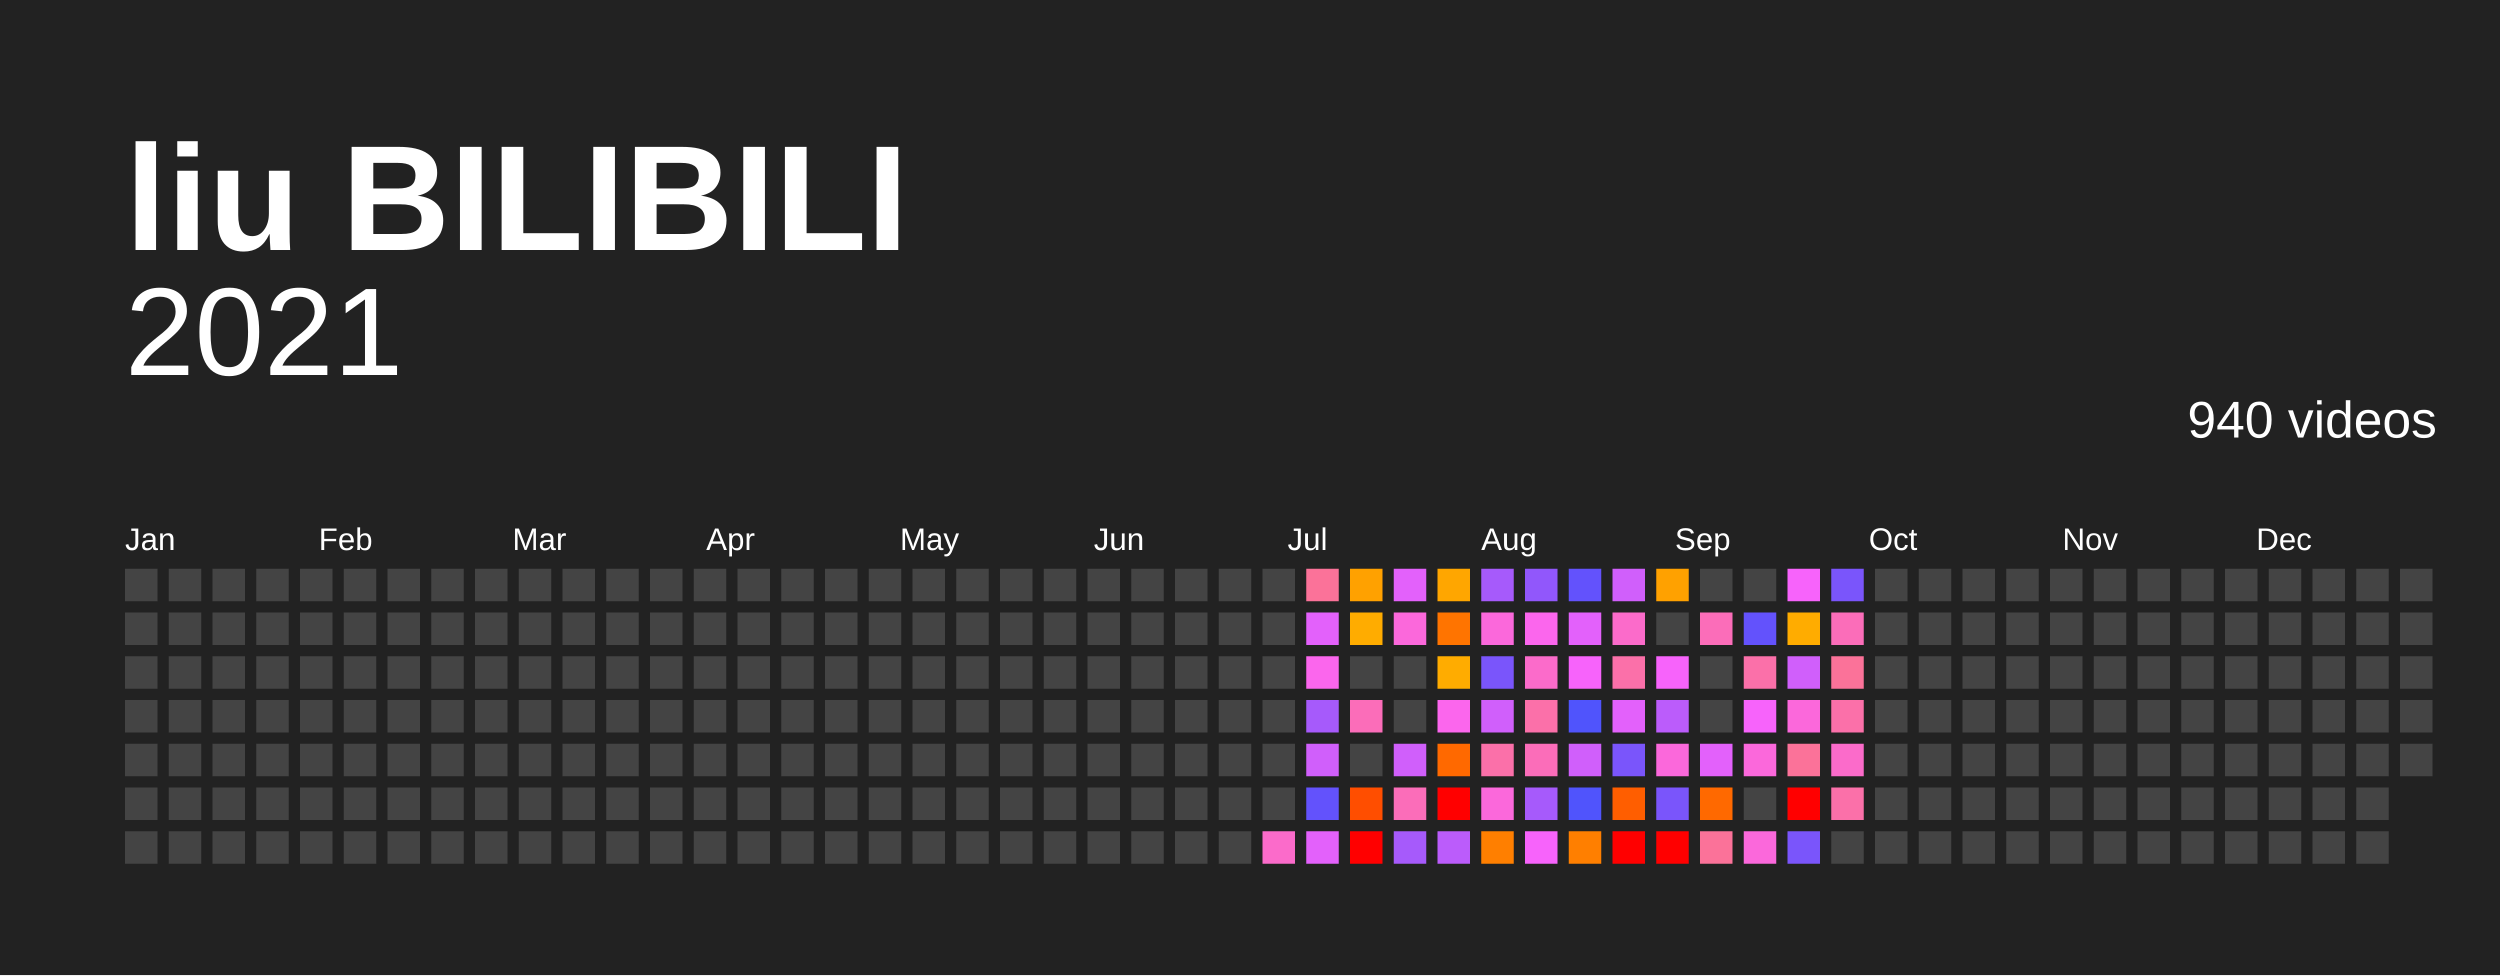
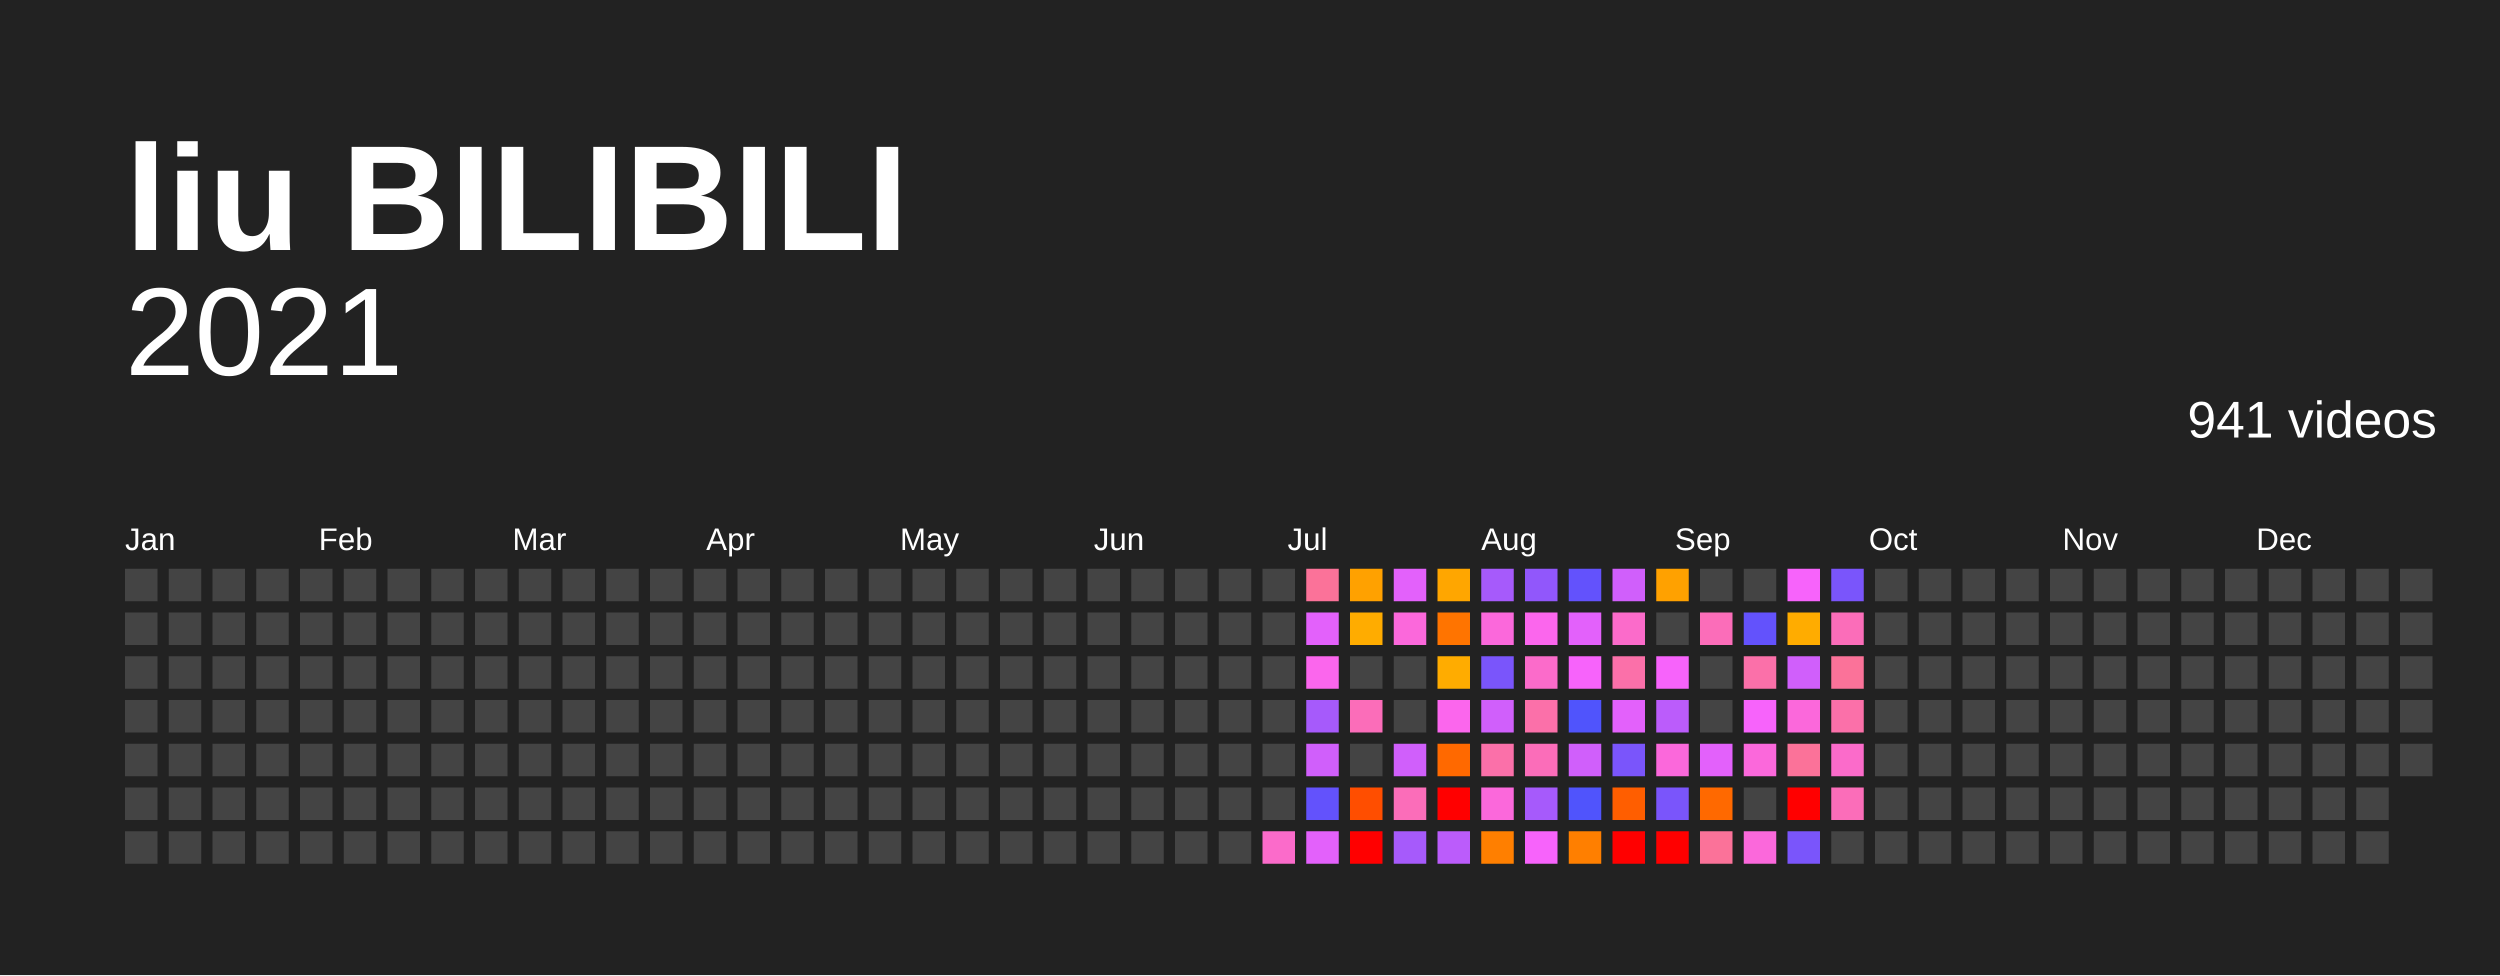
<svg xmlns="http://www.w3.org/2000/svg" baseProfile="full" height="78mm" version="1.1" viewBox="0,0,200,78" width="200mm">
  <defs />
  <rect fill="#222222" height="78" width="200" x="0" y="0" />
  <text fill="#FFFFFF" style="font-size:12px; font-family:Arial; font-weight:bold;" x="10" y="20">liu BILIBILI</text>
  <text alignment-baseline="hanging" fill="#FFFFFF" style="font-size:10.0px; font-family:Arial;" x="10" y="30">2021</text>
-   <text alignment-baseline="hanging" fill="#FFFFFF" style="font-size:4.125px; font-family:Arial;" x="175" y="35">940 videos</text>
+   <text alignment-baseline="hanging" fill="#FFFFFF" style="font-size:4.125px; font-family:Arial;" x="175" y="35">941 videos</text>
  <text fill="#FFFFFF" style="font-size:2.5px; font-family:Arial" x="10.0" y="44">Jan</text>
  <text fill="#FFFFFF" style="font-size:2.5px; font-family:Arial" x="25.5" y="44">Feb</text>
  <text fill="#FFFFFF" style="font-size:2.5px; font-family:Arial" x="41.0" y="44">Mar</text>
  <text fill="#FFFFFF" style="font-size:2.5px; font-family:Arial" x="56.5" y="44">Apr</text>
  <text fill="#FFFFFF" style="font-size:2.5px; font-family:Arial" x="72.0" y="44">May</text>
  <text fill="#FFFFFF" style="font-size:2.5px; font-family:Arial" x="87.5" y="44">Jun</text>
  <text fill="#FFFFFF" style="font-size:2.5px; font-family:Arial" x="103.0" y="44">Jul</text>
  <text fill="#FFFFFF" style="font-size:2.5px; font-family:Arial" x="118.5" y="44">Aug</text>
  <text fill="#FFFFFF" style="font-size:2.5px; font-family:Arial" x="134.0" y="44">Sep</text>
  <text fill="#FFFFFF" style="font-size:2.5px; font-family:Arial" x="149.5" y="44">Oct</text>
  <text fill="#FFFFFF" style="font-size:2.5px; font-family:Arial" x="165.0" y="44">Nov</text>
  <text fill="#FFFFFF" style="font-size:2.5px; font-family:Arial" x="180.5" y="44">Dec</text>
  <rect fill="#444444" height="2.6" width="2.6" x="10.0" y="45.5" />
  <rect fill="#444444" height="2.6" width="2.6" x="10.0" y="49.0" />
  <rect fill="#444444" height="2.6" width="2.6" x="10.0" y="52.5" />
  <rect fill="#444444" height="2.6" width="2.6" x="10.0" y="56.0" />
  <rect fill="#444444" height="2.6" width="2.6" x="10.0" y="59.5" />
  <rect fill="#444444" height="2.6" width="2.6" x="10.0" y="63.0" />
  <rect fill="#444444" height="2.6" width="2.6" x="10.0" y="66.5" />
  <rect fill="#444444" height="2.6" width="2.6" x="13.5" y="45.5" />
  <rect fill="#444444" height="2.6" width="2.6" x="13.5" y="49.0" />
  <rect fill="#444444" height="2.6" width="2.6" x="13.5" y="52.5" />
  <rect fill="#444444" height="2.6" width="2.6" x="13.5" y="56.0" />
  <rect fill="#444444" height="2.6" width="2.6" x="13.5" y="59.5" />
  <rect fill="#444444" height="2.6" width="2.6" x="13.5" y="63.0" />
  <rect fill="#444444" height="2.6" width="2.6" x="13.5" y="66.5" />
  <rect fill="#444444" height="2.6" width="2.6" x="17.0" y="45.5" />
  <rect fill="#444444" height="2.6" width="2.6" x="17.0" y="49.0" />
  <rect fill="#444444" height="2.6" width="2.6" x="17.0" y="52.5" />
  <rect fill="#444444" height="2.6" width="2.6" x="17.0" y="56.0" />
  <rect fill="#444444" height="2.6" width="2.6" x="17.0" y="59.5" />
  <rect fill="#444444" height="2.6" width="2.6" x="17.0" y="63.0" />
  <rect fill="#444444" height="2.6" width="2.6" x="17.0" y="66.5" />
  <rect fill="#444444" height="2.6" width="2.6" x="20.5" y="45.5" />
  <rect fill="#444444" height="2.6" width="2.6" x="20.5" y="49.0" />
  <rect fill="#444444" height="2.6" width="2.6" x="20.5" y="52.5" />
  <rect fill="#444444" height="2.6" width="2.6" x="20.5" y="56.0" />
  <rect fill="#444444" height="2.6" width="2.6" x="20.5" y="59.5" />
  <rect fill="#444444" height="2.6" width="2.6" x="20.5" y="63.0" />
  <rect fill="#444444" height="2.6" width="2.6" x="20.5" y="66.5" />
  <rect fill="#444444" height="2.6" width="2.6" x="24.0" y="45.5" />
  <rect fill="#444444" height="2.6" width="2.6" x="24.0" y="49.0" />
  <rect fill="#444444" height="2.6" width="2.6" x="24.0" y="52.5" />
  <rect fill="#444444" height="2.6" width="2.6" x="24.0" y="56.0" />
  <rect fill="#444444" height="2.6" width="2.6" x="24.0" y="59.5" />
  <rect fill="#444444" height="2.6" width="2.6" x="24.0" y="63.0" />
  <rect fill="#444444" height="2.6" width="2.6" x="24.0" y="66.5" />
  <rect fill="#444444" height="2.6" width="2.6" x="27.5" y="45.5" />
  <rect fill="#444444" height="2.6" width="2.6" x="27.5" y="49.0" />
  <rect fill="#444444" height="2.6" width="2.6" x="27.5" y="52.5" />
  <rect fill="#444444" height="2.6" width="2.6" x="27.5" y="56.0" />
  <rect fill="#444444" height="2.6" width="2.6" x="27.5" y="59.5" />
  <rect fill="#444444" height="2.6" width="2.6" x="27.5" y="63.0" />
  <rect fill="#444444" height="2.6" width="2.6" x="27.5" y="66.5" />
  <rect fill="#444444" height="2.6" width="2.6" x="31.0" y="45.5" />
  <rect fill="#444444" height="2.6" width="2.6" x="31.0" y="49.0" />
  <rect fill="#444444" height="2.6" width="2.6" x="31.0" y="52.5" />
  <rect fill="#444444" height="2.6" width="2.6" x="31.0" y="56.0" />
  <rect fill="#444444" height="2.6" width="2.6" x="31.0" y="59.5" />
  <rect fill="#444444" height="2.6" width="2.6" x="31.0" y="63.0" />
  <rect fill="#444444" height="2.6" width="2.6" x="31.0" y="66.5" />
  <rect fill="#444444" height="2.6" width="2.6" x="34.5" y="45.5" />
  <rect fill="#444444" height="2.6" width="2.6" x="34.5" y="49.0" />
  <rect fill="#444444" height="2.6" width="2.6" x="34.5" y="52.5" />
  <rect fill="#444444" height="2.6" width="2.6" x="34.5" y="56.0" />
  <rect fill="#444444" height="2.6" width="2.6" x="34.5" y="59.5" />
  <rect fill="#444444" height="2.6" width="2.6" x="34.5" y="63.0" />
  <rect fill="#444444" height="2.6" width="2.6" x="34.5" y="66.5" />
  <rect fill="#444444" height="2.6" width="2.6" x="38.0" y="45.5" />
  <rect fill="#444444" height="2.6" width="2.6" x="38.0" y="49.0" />
  <rect fill="#444444" height="2.6" width="2.6" x="38.0" y="52.5" />
  <rect fill="#444444" height="2.6" width="2.6" x="38.0" y="56.0" />
  <rect fill="#444444" height="2.6" width="2.6" x="38.0" y="59.5" />
  <rect fill="#444444" height="2.6" width="2.6" x="38.0" y="63.0" />
  <rect fill="#444444" height="2.6" width="2.6" x="38.0" y="66.5" />
  <rect fill="#444444" height="2.6" width="2.6" x="41.5" y="45.5" />
  <rect fill="#444444" height="2.6" width="2.6" x="41.5" y="49.0" />
  <rect fill="#444444" height="2.6" width="2.6" x="41.5" y="52.5" />
  <rect fill="#444444" height="2.6" width="2.6" x="41.5" y="56.0" />
  <rect fill="#444444" height="2.6" width="2.6" x="41.5" y="59.5" />
  <rect fill="#444444" height="2.6" width="2.6" x="41.5" y="63.0" />
  <rect fill="#444444" height="2.6" width="2.6" x="41.5" y="66.5" />
  <rect fill="#444444" height="2.6" width="2.6" x="45.0" y="45.5" />
  <rect fill="#444444" height="2.6" width="2.6" x="45.0" y="49.0" />
  <rect fill="#444444" height="2.6" width="2.6" x="45.0" y="52.5" />
  <rect fill="#444444" height="2.6" width="2.6" x="45.0" y="56.0" />
  <rect fill="#444444" height="2.6" width="2.6" x="45.0" y="59.5" />
  <rect fill="#444444" height="2.6" width="2.6" x="45.0" y="63.0" />
  <rect fill="#444444" height="2.6" width="2.6" x="45.0" y="66.5" />
  <rect fill="#444444" height="2.6" width="2.6" x="48.5" y="45.5" />
  <rect fill="#444444" height="2.6" width="2.6" x="48.5" y="49.0" />
  <rect fill="#444444" height="2.6" width="2.6" x="48.5" y="52.5" />
  <rect fill="#444444" height="2.6" width="2.6" x="48.5" y="56.0" />
  <rect fill="#444444" height="2.6" width="2.6" x="48.5" y="59.5" />
  <rect fill="#444444" height="2.6" width="2.6" x="48.5" y="63.0" />
  <rect fill="#444444" height="2.6" width="2.6" x="48.5" y="66.5" />
  <rect fill="#444444" height="2.6" width="2.6" x="52.0" y="45.5" />
  <rect fill="#444444" height="2.6" width="2.6" x="52.0" y="49.0" />
  <rect fill="#444444" height="2.6" width="2.6" x="52.0" y="52.5" />
  <rect fill="#444444" height="2.6" width="2.6" x="52.0" y="56.0" />
  <rect fill="#444444" height="2.6" width="2.6" x="52.0" y="59.5" />
  <rect fill="#444444" height="2.6" width="2.6" x="52.0" y="63.0" />
  <rect fill="#444444" height="2.6" width="2.6" x="52.0" y="66.5" />
  <rect fill="#444444" height="2.6" width="2.6" x="55.5" y="45.5" />
  <rect fill="#444444" height="2.6" width="2.6" x="55.5" y="49.0" />
  <rect fill="#444444" height="2.6" width="2.6" x="55.5" y="52.5" />
  <rect fill="#444444" height="2.6" width="2.6" x="55.5" y="56.0" />
  <rect fill="#444444" height="2.6" width="2.6" x="55.5" y="59.5" />
  <rect fill="#444444" height="2.6" width="2.6" x="55.5" y="63.0" />
  <rect fill="#444444" height="2.6" width="2.6" x="55.5" y="66.5" />
  <rect fill="#444444" height="2.6" width="2.6" x="59.0" y="45.5" />
  <rect fill="#444444" height="2.6" width="2.6" x="59.0" y="49.0" />
  <rect fill="#444444" height="2.6" width="2.6" x="59.0" y="52.5" />
  <rect fill="#444444" height="2.6" width="2.6" x="59.0" y="56.0" />
  <rect fill="#444444" height="2.6" width="2.6" x="59.0" y="59.5" />
  <rect fill="#444444" height="2.6" width="2.6" x="59.0" y="63.0" />
  <rect fill="#444444" height="2.6" width="2.6" x="59.0" y="66.5" />
  <rect fill="#444444" height="2.6" width="2.6" x="62.5" y="45.5" />
  <rect fill="#444444" height="2.6" width="2.6" x="62.5" y="49.0" />
  <rect fill="#444444" height="2.6" width="2.6" x="62.5" y="52.5" />
  <rect fill="#444444" height="2.6" width="2.6" x="62.5" y="56.0" />
  <rect fill="#444444" height="2.6" width="2.6" x="62.5" y="59.5" />
  <rect fill="#444444" height="2.6" width="2.6" x="62.5" y="63.0" />
  <rect fill="#444444" height="2.6" width="2.6" x="62.5" y="66.5" />
  <rect fill="#444444" height="2.6" width="2.6" x="66.0" y="45.5" />
  <rect fill="#444444" height="2.6" width="2.6" x="66.0" y="49.0" />
  <rect fill="#444444" height="2.6" width="2.6" x="66.0" y="52.5" />
  <rect fill="#444444" height="2.6" width="2.6" x="66.0" y="56.0" />
  <rect fill="#444444" height="2.6" width="2.6" x="66.0" y="59.5" />
  <rect fill="#444444" height="2.6" width="2.6" x="66.0" y="63.0" />
  <rect fill="#444444" height="2.6" width="2.6" x="66.0" y="66.5" />
  <rect fill="#444444" height="2.6" width="2.6" x="69.5" y="45.5" />
  <rect fill="#444444" height="2.6" width="2.6" x="69.5" y="49.0" />
  <rect fill="#444444" height="2.6" width="2.6" x="69.5" y="52.5" />
  <rect fill="#444444" height="2.6" width="2.6" x="69.5" y="56.0" />
  <rect fill="#444444" height="2.6" width="2.6" x="69.5" y="59.5" />
  <rect fill="#444444" height="2.6" width="2.6" x="69.5" y="63.0" />
  <rect fill="#444444" height="2.6" width="2.6" x="69.5" y="66.5" />
  <rect fill="#444444" height="2.6" width="2.6" x="73.0" y="45.5" />
  <rect fill="#444444" height="2.6" width="2.6" x="73.0" y="49.0" />
  <rect fill="#444444" height="2.6" width="2.6" x="73.0" y="52.5" />
  <rect fill="#444444" height="2.6" width="2.6" x="73.0" y="56.0" />
  <rect fill="#444444" height="2.6" width="2.6" x="73.0" y="59.5" />
  <rect fill="#444444" height="2.6" width="2.6" x="73.0" y="63.0" />
  <rect fill="#444444" height="2.6" width="2.6" x="73.0" y="66.5" />
  <rect fill="#444444" height="2.6" width="2.6" x="76.5" y="45.5" />
  <rect fill="#444444" height="2.6" width="2.6" x="76.5" y="49.0" />
  <rect fill="#444444" height="2.6" width="2.6" x="76.5" y="52.5" />
  <rect fill="#444444" height="2.6" width="2.6" x="76.5" y="56.0" />
  <rect fill="#444444" height="2.6" width="2.6" x="76.5" y="59.5" />
  <rect fill="#444444" height="2.6" width="2.6" x="76.5" y="63.0" />
  <rect fill="#444444" height="2.6" width="2.6" x="76.5" y="66.5" />
  <rect fill="#444444" height="2.6" width="2.6" x="80.0" y="45.5" />
  <rect fill="#444444" height="2.6" width="2.6" x="80.0" y="49.0" />
  <rect fill="#444444" height="2.6" width="2.6" x="80.0" y="52.5" />
  <rect fill="#444444" height="2.6" width="2.6" x="80.0" y="56.0" />
  <rect fill="#444444" height="2.6" width="2.6" x="80.0" y="59.5" />
  <rect fill="#444444" height="2.6" width="2.6" x="80.0" y="63.0" />
  <rect fill="#444444" height="2.6" width="2.6" x="80.0" y="66.5" />
  <rect fill="#444444" height="2.6" width="2.6" x="83.5" y="45.5" />
  <rect fill="#444444" height="2.6" width="2.6" x="83.5" y="49.0" />
  <rect fill="#444444" height="2.6" width="2.6" x="83.5" y="52.5" />
  <rect fill="#444444" height="2.6" width="2.6" x="83.5" y="56.0" />
  <rect fill="#444444" height="2.6" width="2.6" x="83.5" y="59.5" />
  <rect fill="#444444" height="2.6" width="2.6" x="83.5" y="63.0" />
  <rect fill="#444444" height="2.6" width="2.6" x="83.5" y="66.5" />
  <rect fill="#444444" height="2.6" width="2.6" x="87.0" y="45.5" />
  <rect fill="#444444" height="2.6" width="2.6" x="87.0" y="49.0" />
  <rect fill="#444444" height="2.6" width="2.6" x="87.0" y="52.5" />
  <rect fill="#444444" height="2.6" width="2.6" x="87.0" y="56.0" />
  <rect fill="#444444" height="2.6" width="2.6" x="87.0" y="59.5" />
  <rect fill="#444444" height="2.6" width="2.6" x="87.0" y="63.0" />
  <rect fill="#444444" height="2.6" width="2.6" x="87.0" y="66.5" />
  <rect fill="#444444" height="2.6" width="2.6" x="90.5" y="45.5" />
  <rect fill="#444444" height="2.6" width="2.6" x="90.5" y="49.0" />
  <rect fill="#444444" height="2.6" width="2.6" x="90.5" y="52.5" />
  <rect fill="#444444" height="2.6" width="2.6" x="90.5" y="56.0" />
  <rect fill="#444444" height="2.6" width="2.6" x="90.5" y="59.5" />
  <rect fill="#444444" height="2.6" width="2.6" x="90.5" y="63.0" />
  <rect fill="#444444" height="2.6" width="2.6" x="90.5" y="66.5" />
  <rect fill="#444444" height="2.6" width="2.6" x="94.0" y="45.5" />
  <rect fill="#444444" height="2.6" width="2.6" x="94.0" y="49.0" />
  <rect fill="#444444" height="2.6" width="2.6" x="94.0" y="52.5" />
  <rect fill="#444444" height="2.6" width="2.6" x="94.0" y="56.0" />
  <rect fill="#444444" height="2.6" width="2.6" x="94.0" y="59.5" />
  <rect fill="#444444" height="2.6" width="2.6" x="94.0" y="63.0" />
  <rect fill="#444444" height="2.6" width="2.6" x="94.0" y="66.5" />
  <rect fill="#444444" height="2.6" width="2.6" x="97.5" y="45.5" />
  <rect fill="#444444" height="2.6" width="2.6" x="97.5" y="49.0" />
  <rect fill="#444444" height="2.6" width="2.6" x="97.5" y="52.5" />
  <rect fill="#444444" height="2.6" width="2.6" x="97.5" y="56.0" />
  <rect fill="#444444" height="2.6" width="2.6" x="97.5" y="59.5" />
  <rect fill="#444444" height="2.6" width="2.6" x="97.5" y="63.0" />
  <rect fill="#444444" height="2.6" width="2.6" x="97.5" y="66.5" />
  <rect fill="#444444" height="2.6" width="2.6" x="101.0" y="45.5" />
  <rect fill="#444444" height="2.6" width="2.6" x="101.0" y="49.0" />
  <rect fill="#444444" height="2.6" width="2.6" x="101.0" y="52.5" />
  <rect fill="#444444" height="2.6" width="2.6" x="101.0" y="56.0" />
  <rect fill="#444444" height="2.6" width="2.6" x="101.0" y="59.5" />
  <rect fill="#444444" height="2.6" width="2.6" x="101.0" y="63.0" />
  <rect fill="#fb6bca" height="2.6" width="2.6" x="101.0" y="66.5" />
  <rect fill="#fb7299" height="2.6" width="2.6" x="104.5" y="45.5" />
  <rect fill="#e361fb" height="2.6" width="2.6" x="104.5" y="49.0" />
  <rect fill="#fb66ed" height="2.6" width="2.6" x="104.5" y="52.5" />
  <rect fill="#a65afb" height="2.6" width="2.6" x="104.5" y="56.0" />
  <rect fill="#d05ffb" height="2.6" width="2.6" x="104.5" y="59.5" />
  <rect fill="#6352fc" height="2.6" width="2.6" x="104.5" y="63.0" />
  <rect fill="#e361fb" height="2.6" width="2.6" x="104.5" y="66.5" />
  <rect fill="#ffa100" height="2.6" width="2.6" x="108.0" y="45.5" />
  <rect fill="#ffac00" height="2.6" width="2.6" x="108.0" y="49.0" />
  <rect fill="#444444" height="2.6" width="2.6" x="108.0" y="52.5" />
  <rect fill="#fb6db9" height="2.6" width="2.6" x="108.0" y="56.0" />
  <rect fill="#444444" height="2.6" width="2.6" x="108.0" y="59.5" />
  <rect fill="#ff4e00" height="2.6" width="2.6" x="108.0" y="63.0" />
  <rect fill="red" height="2.6" width="2.6" x="108.0" y="66.5" />
  <rect fill="#e361fb" height="2.6" width="2.6" x="111.5" y="45.5" />
  <rect fill="#fb68db" height="2.6" width="2.6" x="111.5" y="49.0" />
  <rect fill="#444444" height="2.6" width="2.6" x="111.5" y="52.5" />
  <rect fill="#444444" height="2.6" width="2.6" x="111.5" y="56.0" />
  <rect fill="#d05ffb" height="2.6" width="2.6" x="111.5" y="59.5" />
  <rect fill="#fb6db9" height="2.6" width="2.6" x="111.5" y="63.0" />
  <rect fill="#a65afb" height="2.6" width="2.6" x="111.5" y="66.5" />
  <rect fill="#ffa600" height="2.6" width="2.6" x="115.0" y="45.5" />
  <rect fill="#ff7400" height="2.6" width="2.6" x="115.0" y="49.0" />
  <rect fill="#ffac00" height="2.6" width="2.6" x="115.0" y="52.5" />
  <rect fill="#fb66ed" height="2.6" width="2.6" x="115.0" y="56.0" />
  <rect fill="#ff6900" height="2.6" width="2.6" x="115.0" y="59.5" />
  <rect fill="red" height="2.6" width="2.6" x="115.0" y="63.0" />
  <rect fill="#bb5cfb" height="2.6" width="2.6" x="115.0" y="66.5" />
  <rect fill="#a65afb" height="2.6" width="2.6" x="118.5" y="45.5" />
  <rect fill="#fb68db" height="2.6" width="2.6" x="118.5" y="49.0" />
  <rect fill="#7a55fb" height="2.6" width="2.6" x="118.5" y="52.5" />
  <rect fill="#d05ffb" height="2.6" width="2.6" x="118.5" y="56.0" />
  <rect fill="#fb70a9" height="2.6" width="2.6" x="118.5" y="59.5" />
  <rect fill="#fb68db" height="2.6" width="2.6" x="118.5" y="63.0" />
  <rect fill="#ff7f00" height="2.6" width="2.6" x="118.5" y="66.5" />
  <rect fill="#9157fb" height="2.6" width="2.6" x="122.0" y="45.5" />
  <rect fill="#fb66ed" height="2.6" width="2.6" x="122.0" y="49.0" />
  <rect fill="#fb6bca" height="2.6" width="2.6" x="122.0" y="52.5" />
  <rect fill="#fb70a9" height="2.6" width="2.6" x="122.0" y="56.0" />
  <rect fill="#fb6db9" height="2.6" width="2.6" x="122.0" y="59.5" />
  <rect fill="#a65afb" height="2.6" width="2.6" x="122.0" y="63.0" />
  <rect fill="#f763fb" height="2.6" width="2.6" x="122.0" y="66.5" />
  <rect fill="#6352fc" height="2.6" width="2.6" x="125.5" y="45.5" />
  <rect fill="#e361fb" height="2.6" width="2.6" x="125.5" y="49.0" />
  <rect fill="#f763fb" height="2.6" width="2.6" x="125.5" y="52.5" />
  <rect fill="#5054fc" height="2.6" width="2.6" x="125.5" y="56.0" />
  <rect fill="#d05ffb" height="2.6" width="2.6" x="125.5" y="59.5" />
  <rect fill="#5054fc" height="2.6" width="2.6" x="125.5" y="63.0" />
  <rect fill="#ff7f00" height="2.6" width="2.6" x="125.5" y="66.5" />
  <rect fill="#d05ffb" height="2.6" width="2.6" x="129.0" y="45.5" />
  <rect fill="#fb6bca" height="2.6" width="2.6" x="129.0" y="49.0" />
  <rect fill="#fb70a9" height="2.6" width="2.6" x="129.0" y="52.5" />
  <rect fill="#e361fb" height="2.6" width="2.6" x="129.0" y="56.0" />
  <rect fill="#7a55fb" height="2.6" width="2.6" x="129.0" y="59.5" />
  <rect fill="#ff5e00" height="2.6" width="2.6" x="129.0" y="63.0" />
  <rect fill="red" height="2.6" width="2.6" x="129.0" y="66.5" />
  <rect fill="#ffa100" height="2.6" width="2.6" x="132.5" y="45.5" />
  <rect fill="#444444" height="2.6" width="2.6" x="132.5" y="49.0" />
  <rect fill="#f763fb" height="2.6" width="2.6" x="132.5" y="52.5" />
  <rect fill="#bb5cfb" height="2.6" width="2.6" x="132.5" y="56.0" />
  <rect fill="#fb68db" height="2.6" width="2.6" x="132.5" y="59.5" />
  <rect fill="#7a55fb" height="2.6" width="2.6" x="132.5" y="63.0" />
  <rect fill="red" height="2.6" width="2.6" x="132.5" y="66.5" />
  <rect fill="#444444" height="2.6" width="2.6" x="136.0" y="45.5" />
  <rect fill="#fb6db9" height="2.6" width="2.6" x="136.0" y="49.0" />
  <rect fill="#444444" height="2.6" width="2.6" x="136.0" y="52.5" />
  <rect fill="#444444" height="2.6" width="2.6" x="136.0" y="56.0" />
  <rect fill="#e361fb" height="2.6" width="2.6" x="136.0" y="59.5" />
  <rect fill="#ff6900" height="2.6" width="2.6" x="136.0" y="63.0" />
  <rect fill="#fb7299" height="2.6" width="2.6" x="136.0" y="66.5" />
  <rect fill="#444444" height="2.6" width="2.6" x="139.5" y="45.5" />
  <rect fill="#6352fc" height="2.6" width="2.6" x="139.5" y="49.0" />
  <rect fill="#fb70a9" height="2.6" width="2.6" x="139.5" y="52.5" />
  <rect fill="#f763fb" height="2.6" width="2.6" x="139.5" y="56.0" />
  <rect fill="#fb68db" height="2.6" width="2.6" x="139.5" y="59.5" />
  <rect fill="#444444" height="2.6" width="2.6" x="139.5" y="63.0" />
  <rect fill="#fb68db" height="2.6" width="2.6" x="139.5" y="66.5" />
  <rect fill="#f763fb" height="2.6" width="2.6" x="143.0" y="45.5" />
  <rect fill="#ffac00" height="2.6" width="2.6" x="143.0" y="49.0" />
  <rect fill="#d05ffb" height="2.6" width="2.6" x="143.0" y="52.5" />
  <rect fill="#fb68db" height="2.6" width="2.6" x="143.0" y="56.0" />
  <rect fill="#fb7299" height="2.6" width="2.6" x="143.0" y="59.5" />
  <rect fill="red" height="2.6" width="2.6" x="143.0" y="63.0" />
  <rect fill="#7a55fb" height="2.6" width="2.6" x="143.0" y="66.5" />
  <rect fill="#7a55fb" height="2.6" width="2.6" x="146.5" y="45.5" />
  <rect fill="#fb6db9" height="2.6" width="2.6" x="146.5" y="49.0" />
  <rect fill="#fb7299" height="2.6" width="2.6" x="146.5" y="52.5" />
  <rect fill="#fb70a9" height="2.6" width="2.6" x="146.5" y="56.0" />
  <rect fill="#fb6bca" height="2.6" width="2.6" x="146.5" y="59.5" />
-   <rect fill="#fb70a9" height="2.6" width="2.6" x="146.5" y="63.0" />
+   <rect fill="#fb6db9" height="2.6" width="2.6" x="146.5" y="63.0" />
  <rect fill="#444444" height="2.6" width="2.6" x="146.5" y="66.5" />
  <rect fill="#444444" height="2.6" width="2.6" x="150.0" y="45.5" />
  <rect fill="#444444" height="2.6" width="2.6" x="150.0" y="49.0" />
  <rect fill="#444444" height="2.6" width="2.6" x="150.0" y="52.5" />
  <rect fill="#444444" height="2.6" width="2.6" x="150.0" y="56.0" />
  <rect fill="#444444" height="2.6" width="2.6" x="150.0" y="59.5" />
  <rect fill="#444444" height="2.6" width="2.6" x="150.0" y="63.0" />
  <rect fill="#444444" height="2.6" width="2.6" x="150.0" y="66.5" />
  <rect fill="#444444" height="2.6" width="2.6" x="153.5" y="45.5" />
  <rect fill="#444444" height="2.6" width="2.6" x="153.5" y="49.0" />
  <rect fill="#444444" height="2.6" width="2.6" x="153.5" y="52.5" />
  <rect fill="#444444" height="2.6" width="2.6" x="153.5" y="56.0" />
  <rect fill="#444444" height="2.6" width="2.6" x="153.5" y="59.5" />
  <rect fill="#444444" height="2.6" width="2.6" x="153.5" y="63.0" />
  <rect fill="#444444" height="2.6" width="2.6" x="153.5" y="66.5" />
  <rect fill="#444444" height="2.6" width="2.6" x="157.0" y="45.5" />
  <rect fill="#444444" height="2.6" width="2.6" x="157.0" y="49.0" />
  <rect fill="#444444" height="2.6" width="2.6" x="157.0" y="52.5" />
  <rect fill="#444444" height="2.6" width="2.6" x="157.0" y="56.0" />
  <rect fill="#444444" height="2.6" width="2.6" x="157.0" y="59.5" />
  <rect fill="#444444" height="2.6" width="2.6" x="157.0" y="63.0" />
  <rect fill="#444444" height="2.6" width="2.6" x="157.0" y="66.5" />
  <rect fill="#444444" height="2.6" width="2.6" x="160.5" y="45.5" />
  <rect fill="#444444" height="2.6" width="2.6" x="160.5" y="49.0" />
  <rect fill="#444444" height="2.6" width="2.6" x="160.5" y="52.5" />
  <rect fill="#444444" height="2.6" width="2.6" x="160.5" y="56.0" />
  <rect fill="#444444" height="2.6" width="2.6" x="160.5" y="59.5" />
  <rect fill="#444444" height="2.6" width="2.6" x="160.5" y="63.0" />
  <rect fill="#444444" height="2.6" width="2.6" x="160.5" y="66.5" />
  <rect fill="#444444" height="2.6" width="2.6" x="164.0" y="45.5" />
  <rect fill="#444444" height="2.6" width="2.6" x="164.0" y="49.0" />
  <rect fill="#444444" height="2.6" width="2.6" x="164.0" y="52.5" />
  <rect fill="#444444" height="2.6" width="2.6" x="164.0" y="56.0" />
  <rect fill="#444444" height="2.6" width="2.6" x="164.0" y="59.5" />
  <rect fill="#444444" height="2.6" width="2.6" x="164.0" y="63.0" />
  <rect fill="#444444" height="2.6" width="2.6" x="164.0" y="66.5" />
  <rect fill="#444444" height="2.6" width="2.6" x="167.5" y="45.5" />
  <rect fill="#444444" height="2.6" width="2.6" x="167.5" y="49.0" />
  <rect fill="#444444" height="2.6" width="2.6" x="167.5" y="52.5" />
  <rect fill="#444444" height="2.6" width="2.6" x="167.5" y="56.0" />
  <rect fill="#444444" height="2.6" width="2.6" x="167.5" y="59.5" />
  <rect fill="#444444" height="2.6" width="2.6" x="167.5" y="63.0" />
  <rect fill="#444444" height="2.6" width="2.6" x="167.5" y="66.5" />
  <rect fill="#444444" height="2.6" width="2.6" x="171.0" y="45.5" />
  <rect fill="#444444" height="2.6" width="2.6" x="171.0" y="49.0" />
  <rect fill="#444444" height="2.6" width="2.6" x="171.0" y="52.5" />
  <rect fill="#444444" height="2.6" width="2.6" x="171.0" y="56.0" />
  <rect fill="#444444" height="2.6" width="2.6" x="171.0" y="59.5" />
  <rect fill="#444444" height="2.6" width="2.6" x="171.0" y="63.0" />
  <rect fill="#444444" height="2.6" width="2.6" x="171.0" y="66.5" />
  <rect fill="#444444" height="2.6" width="2.6" x="174.5" y="45.5" />
  <rect fill="#444444" height="2.6" width="2.6" x="174.5" y="49.0" />
  <rect fill="#444444" height="2.6" width="2.6" x="174.5" y="52.5" />
  <rect fill="#444444" height="2.6" width="2.6" x="174.5" y="56.0" />
  <rect fill="#444444" height="2.6" width="2.6" x="174.5" y="59.5" />
  <rect fill="#444444" height="2.6" width="2.6" x="174.5" y="63.0" />
  <rect fill="#444444" height="2.6" width="2.6" x="174.5" y="66.5" />
  <rect fill="#444444" height="2.6" width="2.6" x="178.0" y="45.5" />
  <rect fill="#444444" height="2.6" width="2.6" x="178.0" y="49.0" />
  <rect fill="#444444" height="2.6" width="2.6" x="178.0" y="52.5" />
  <rect fill="#444444" height="2.6" width="2.6" x="178.0" y="56.0" />
  <rect fill="#444444" height="2.6" width="2.6" x="178.0" y="59.5" />
  <rect fill="#444444" height="2.6" width="2.6" x="178.0" y="63.0" />
  <rect fill="#444444" height="2.6" width="2.6" x="178.0" y="66.5" />
  <rect fill="#444444" height="2.6" width="2.6" x="181.5" y="45.5" />
  <rect fill="#444444" height="2.6" width="2.6" x="181.5" y="49.0" />
  <rect fill="#444444" height="2.6" width="2.6" x="181.5" y="52.5" />
  <rect fill="#444444" height="2.6" width="2.6" x="181.5" y="56.0" />
  <rect fill="#444444" height="2.6" width="2.6" x="181.5" y="59.5" />
  <rect fill="#444444" height="2.6" width="2.6" x="181.5" y="63.0" />
  <rect fill="#444444" height="2.6" width="2.6" x="181.5" y="66.5" />
  <rect fill="#444444" height="2.6" width="2.6" x="185.0" y="45.5" />
  <rect fill="#444444" height="2.6" width="2.6" x="185.0" y="49.0" />
  <rect fill="#444444" height="2.6" width="2.6" x="185.0" y="52.5" />
  <rect fill="#444444" height="2.6" width="2.6" x="185.0" y="56.0" />
  <rect fill="#444444" height="2.6" width="2.6" x="185.0" y="59.5" />
  <rect fill="#444444" height="2.6" width="2.6" x="185.0" y="63.0" />
  <rect fill="#444444" height="2.6" width="2.6" x="185.0" y="66.5" />
  <rect fill="#444444" height="2.6" width="2.6" x="188.5" y="45.5" />
  <rect fill="#444444" height="2.6" width="2.6" x="188.5" y="49.0" />
  <rect fill="#444444" height="2.6" width="2.6" x="188.5" y="52.5" />
  <rect fill="#444444" height="2.6" width="2.6" x="188.5" y="56.0" />
  <rect fill="#444444" height="2.6" width="2.6" x="188.5" y="59.5" />
  <rect fill="#444444" height="2.6" width="2.6" x="188.5" y="63.0" />
  <rect fill="#444444" height="2.6" width="2.6" x="188.5" y="66.5" />
  <rect fill="#444444" height="2.6" width="2.6" x="192.0" y="45.5" />
  <rect fill="#444444" height="2.6" width="2.6" x="192.0" y="49.0" />
  <rect fill="#444444" height="2.6" width="2.6" x="192.0" y="52.5" />
  <rect fill="#444444" height="2.6" width="2.6" x="192.0" y="56.0" />
  <rect fill="#444444" height="2.6" width="2.6" x="192.0" y="59.5" />
</svg>
